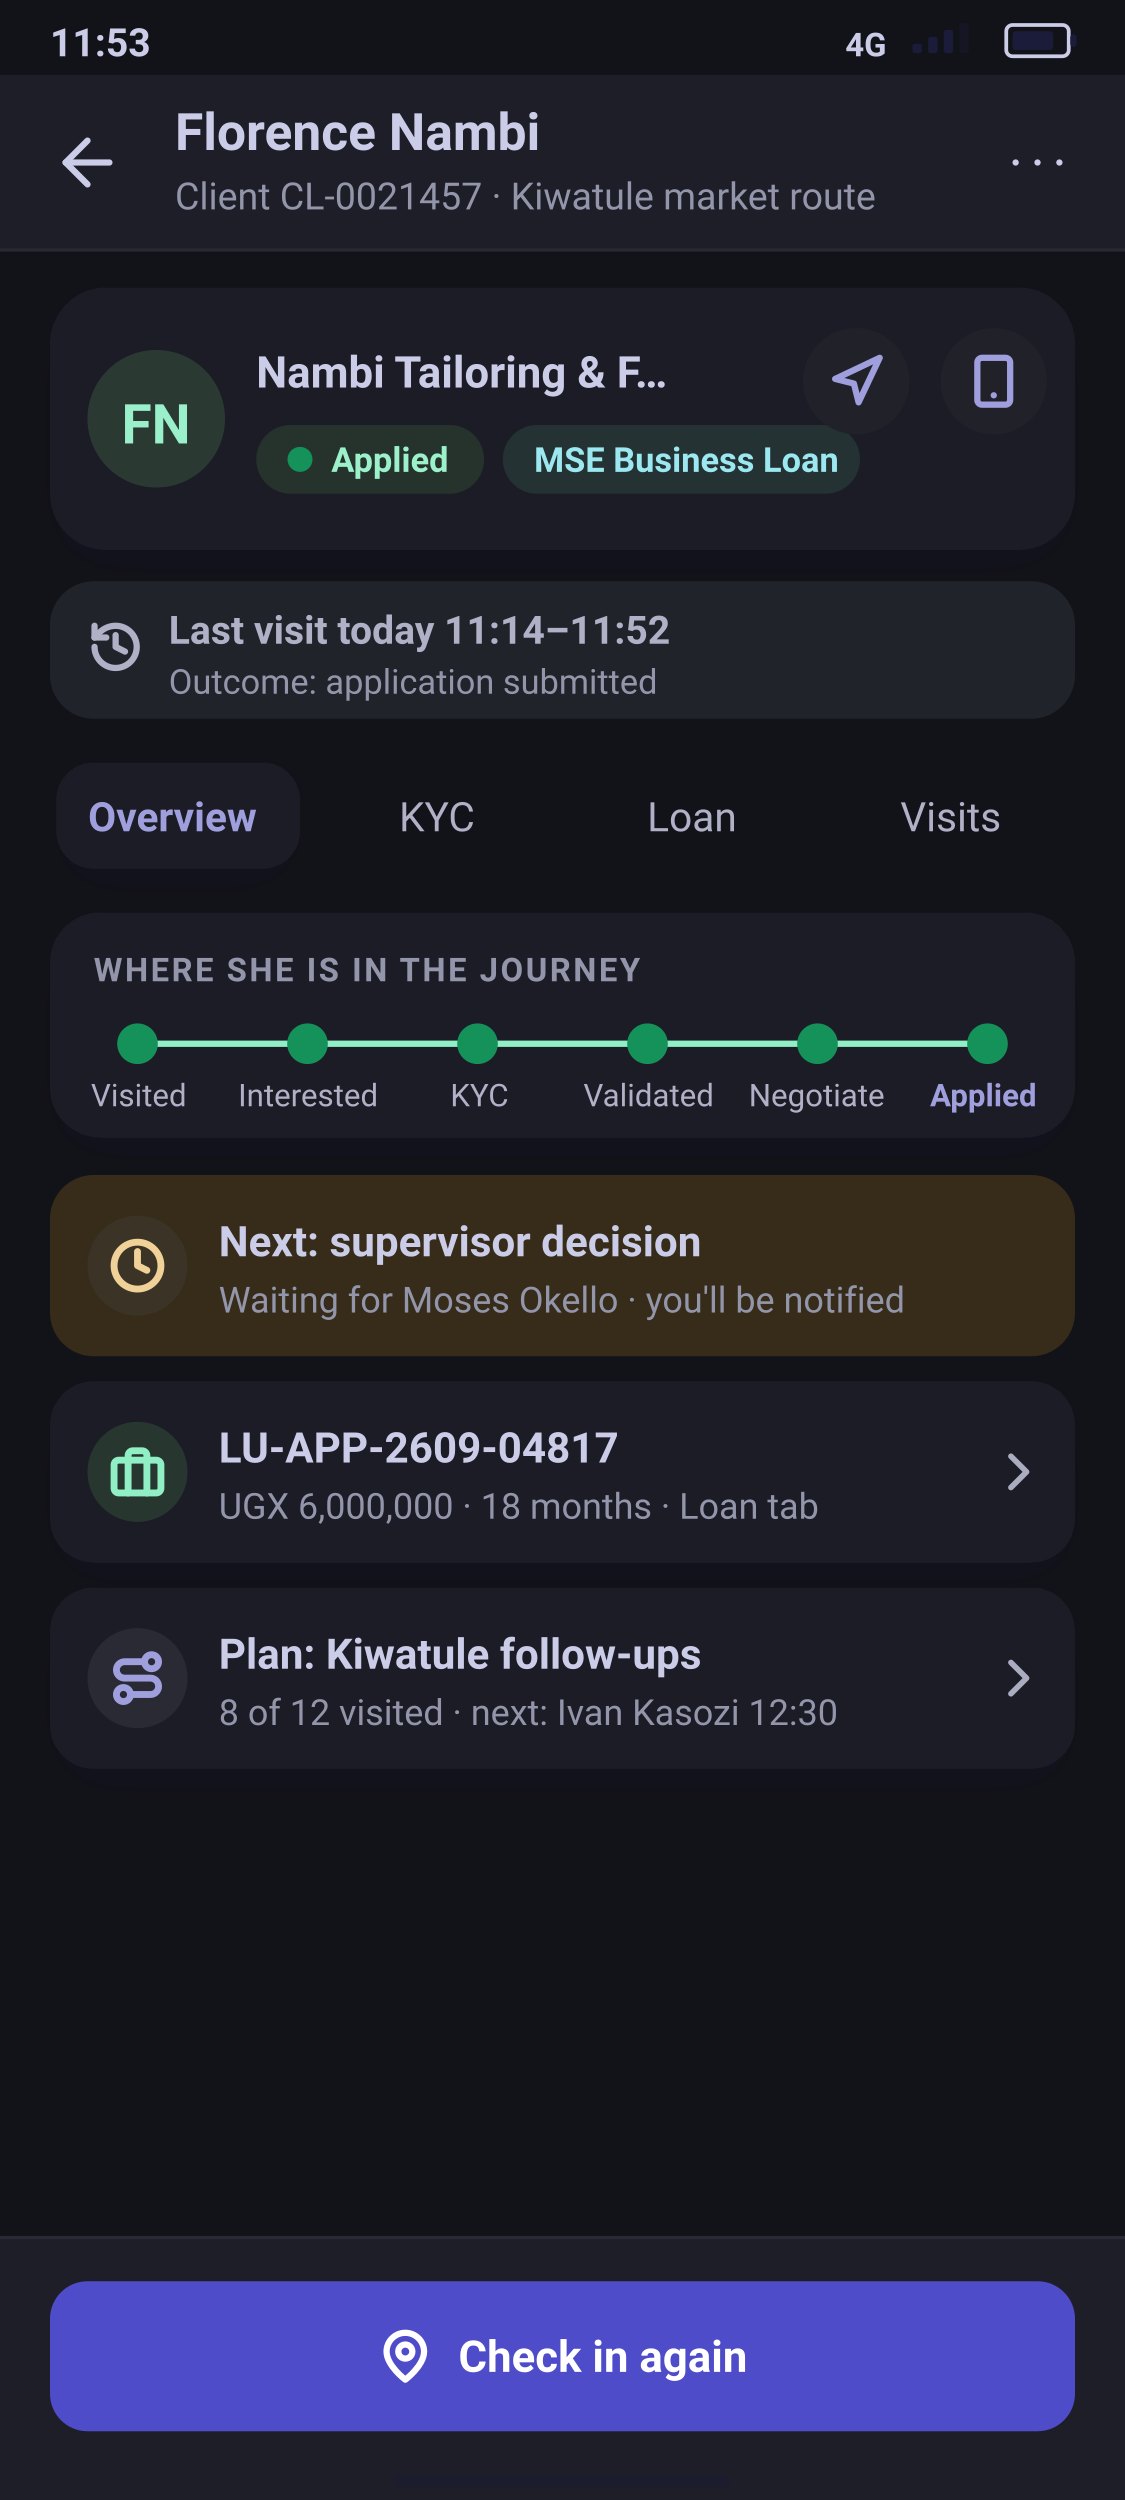
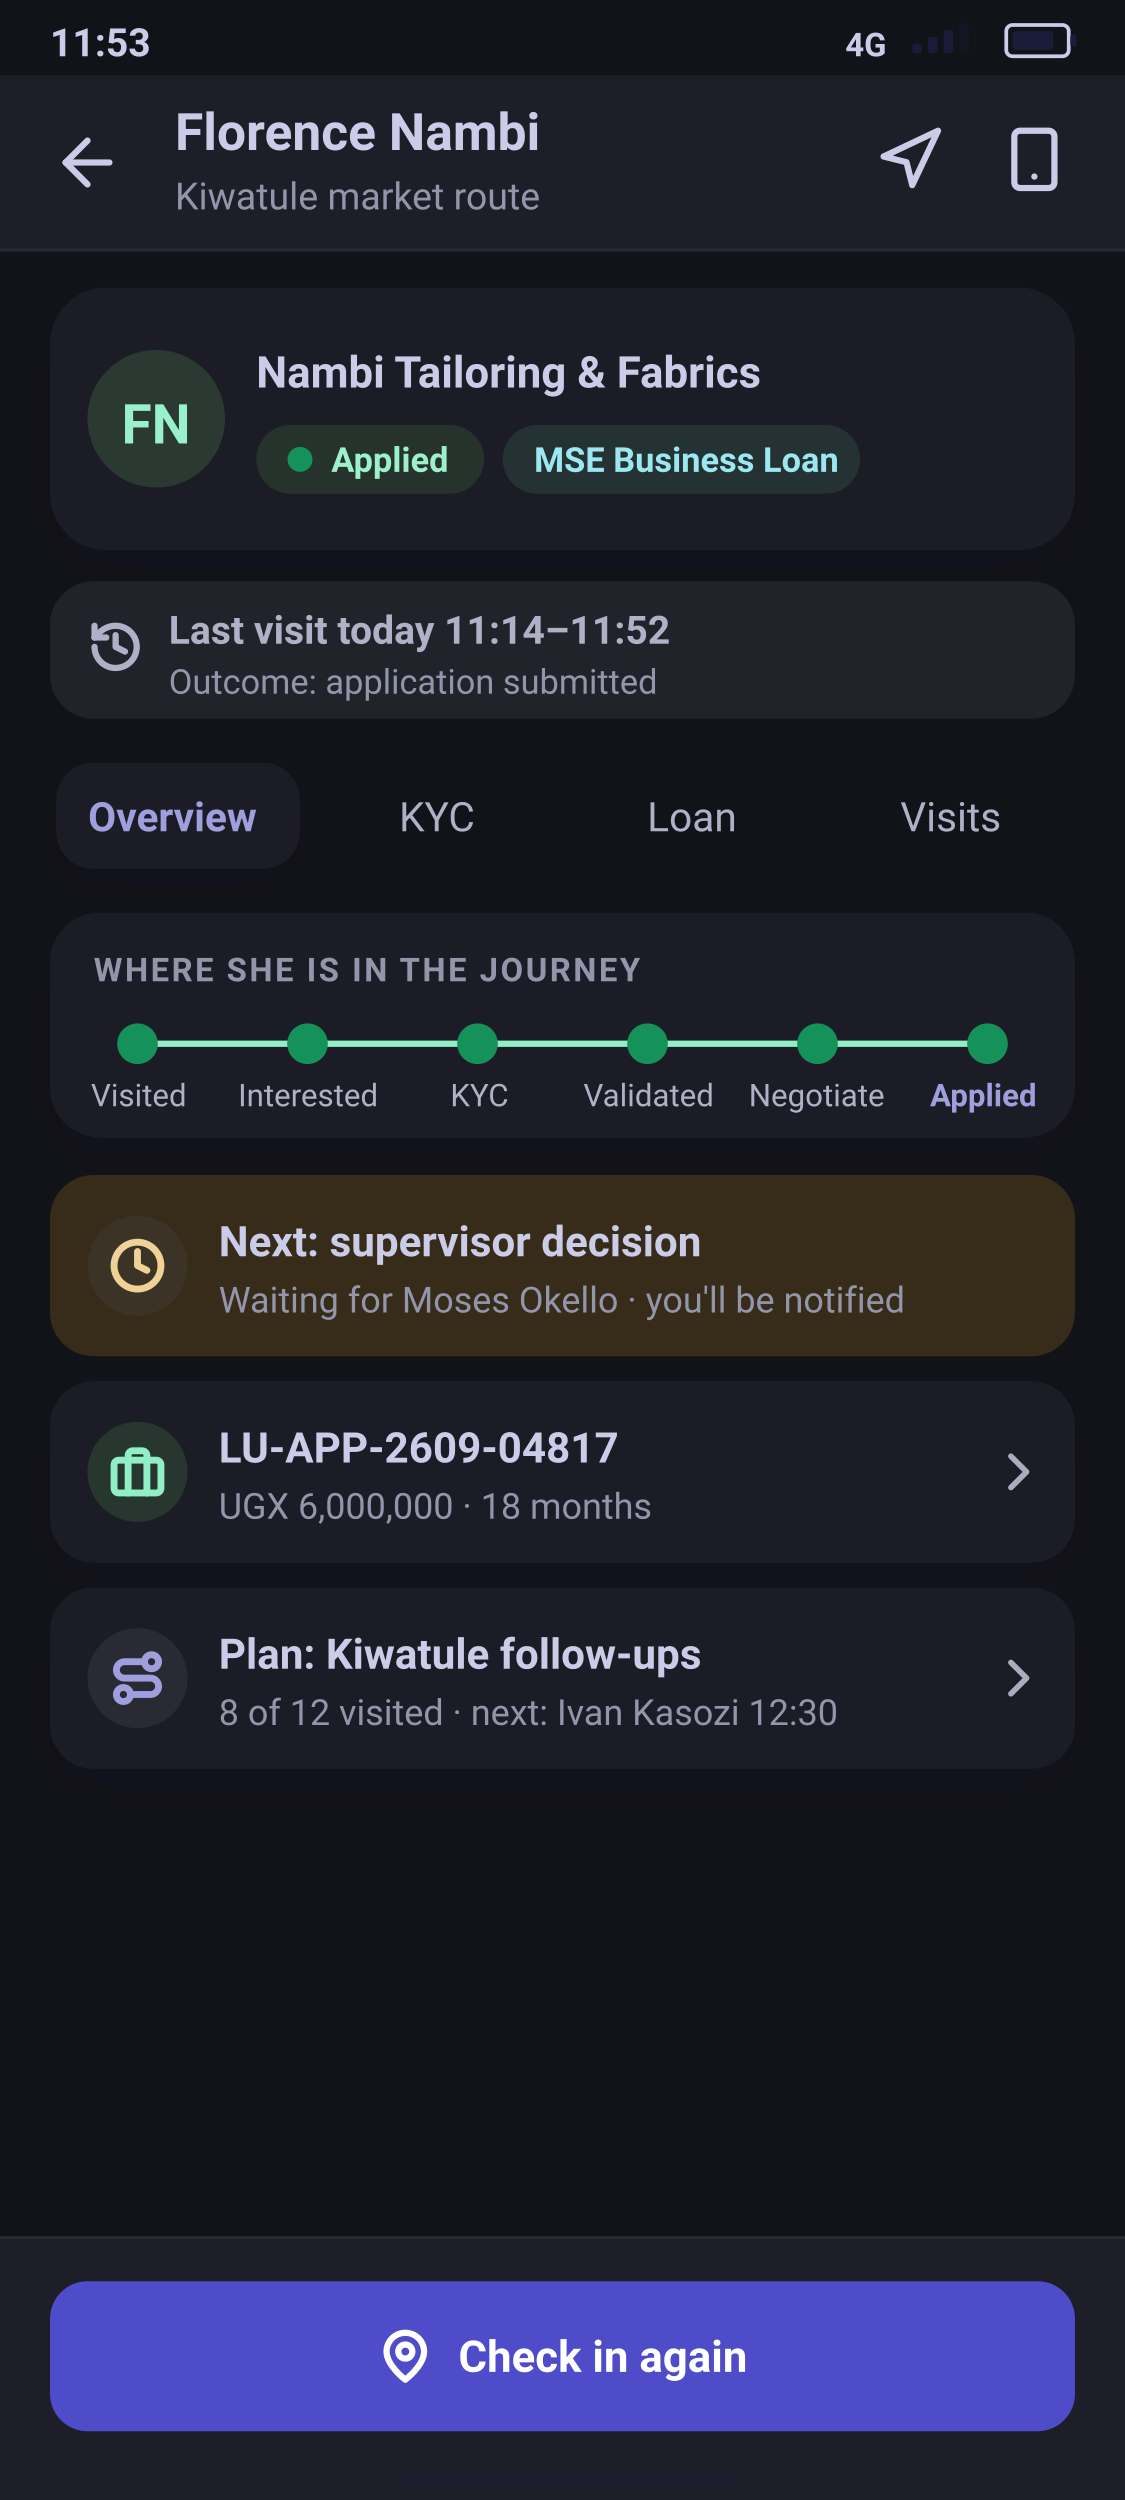
<svg xmlns="http://www.w3.org/2000/svg" width="360" height="800" viewBox="0 0 360 800">
  <defs>
    <filter id="soft" x="-20%" y="-20%" width="140%" height="170%">
      <feDropShadow dx="0" dy="6" stdDeviation="9" flood-color="#1B1C3A" flood-opacity="0.07" />
    </filter>
  </defs>
  <rect id="screen-background" x="0.0" y="0.0" width="360.0" height="800.0" fill="#121319" />
  <g id="status-bar">
    <text id="11-53" x="16.0" y="18.0" font-family="Segoe UI, Roboto, Helvetica Neue, Arial, sans-serif" font-size="12.5" font-weight="600" fill="#CBCCE7">11:53</text>
    <rect id="battery" x="322.0" y="8.0" width="20.0" height="10.0" rx="2" fill="none" stroke="#CBCCE7" stroke-width="1.2" />
    <rect x="324.0" y="10.0" width="13.0" height="6.0" rx="1" fill="#1B1C3A" />
    <rect x="342.5" y="11.0" width="2.0" height="4.0" rx="1" fill="#1B1C3A" />
    <rect id="signal-bar" x="292.0" y="14.0" width="3.0" height="3.0" rx="0.8" fill="#1B1C3A" fill-opacity="1" />
    <rect id="signal-bar-2" x="297.0" y="11.8" width="3.0" height="5.2" rx="0.8" fill="#1B1C3A" fill-opacity="1" />
    <rect id="signal-bar-3" x="302.0" y="9.6" width="3.0" height="7.4" rx="0.8" fill="#1B1C3A" fill-opacity="1" />
    <rect id="signal-bar-4" x="307.0" y="7.4" width="3.0" height="9.6" rx="0.8" fill="#1B1C3A" fill-opacity="0.3" />
    <text id="network" x="270.5" y="18.0" font-family="Segoe UI, Roboto, Helvetica Neue, Arial, sans-serif" font-size="10.5" font-weight="700" fill="#CBCCE7">4G</text>
  </g>
  <g id="app-bar">
    <rect id="app-bar-bg" x="0.0" y="24.0" width="360.0" height="56.0" fill="#1D1E27" />
    <line x1="0.0" y1="80.0" x2="360.0" y2="80.0" stroke="#282932" stroke-width="1" />
    <g id="icon-arrowleft" transform="translate(16.0 40.0) scale(1)">
      <path d="M19 12H5" fill="none" stroke="#CBCCE7" stroke-width="2.00" stroke-linecap="round" stroke-linejoin="round" />
      <path d="M12 19l-7-7 7-7" fill="none" stroke="#CBCCE7" stroke-width="2.00" stroke-linecap="round" stroke-linejoin="round" />
    </g>
    <text id="Florence-Nambi" x="56.0" y="48.0" font-family="Segoe UI, Roboto, Helvetica Neue, Arial, sans-serif" font-size="16.5" font-weight="600" fill="#CBCCE7">Florence Nambi</text>
-     <text id="Client-CL-0021457-Kiwatule" x="56.0" y="67.0" font-family="Segoe UI, Roboto, Helvetica Neue, Arial, sans-serif" font-size="12" font-weight="400" fill="#9396AA">Client CL-0021457 · Kiwatule market route</text>
-     <g id="icon-more" transform="translate(320.0 40.0) scale(1)">
-       <path d="M12 12h.01" fill="none" stroke="#CBCCE7" stroke-width="2.00" stroke-linecap="round" stroke-linejoin="round" />
-       <path d="M19 12h.01" fill="none" stroke="#CBCCE7" stroke-width="2.00" stroke-linecap="round" stroke-linejoin="round" />
-       <path d="M5 12h.01" fill="none" stroke="#CBCCE7" stroke-width="2.00" stroke-linecap="round" stroke-linejoin="round" />
-     </g>
+     <text id="Kiwatule-market-route" x="56.0" y="67.0" font-family="Segoe UI, Roboto, Helvetica Neue, Arial, sans-serif" font-size="12" font-weight="400" fill="#9396AA">Kiwatule market route</text>
+   </g>
+   <g id="icon-phone" transform="translate(320.0 40.0) scale(0.9167)">
+     <path d="M7 2h10a2 2 0 0 1 2 2v16a2 2 0 0 1-2 2H7a2 2 0 0 1-2-2V4a2 2 0 0 1 2-2z" fill="none" stroke="#CBCCE7" stroke-width="2.18" stroke-linecap="round" stroke-linejoin="round" />
+     <path d="M12 18h.01" fill="none" stroke="#CBCCE7" stroke-width="2.18" stroke-linecap="round" stroke-linejoin="round" />
+   </g>
+   <g id="icon-navigation" transform="translate(280.0 40.0) scale(0.9167)">
+     <path d="M3 11l19-9-9 19-2-8z" fill="none" stroke="#CBCCE7" stroke-width="2.18" stroke-linecap="round" stroke-linejoin="round" />
  </g>
  <g id="client-header">
    <rect x="16.0" y="92.0" width="328.0" height="84.0" rx="18" fill="#1D1E27" filter="url(#soft)" />
    <g id="avatar-FN">
      <circle cx="50.0" cy="134.0" r="22.0" fill="#2A3A33" />
      <text id="FN" x="38.9" y="141.9" font-family="Segoe UI, Roboto, Helvetica Neue, Arial, sans-serif" font-size="17.6" font-weight="600" fill="#9AF0CA">FN</text>
    </g>
-     <text id="Nambi-Tailoring-F" x="82.0" y="124.0" font-family="Segoe UI, Roboto, Helvetica Neue, Arial, sans-serif" font-size="14" font-weight="700" fill="#CBCCE7">Nambi Tailoring &amp; F…</text>
+     <text id="Nambi-Tailoring-Fabrics" x="82.0" y="124.0" font-family="Segoe UI, Roboto, Helvetica Neue, Arial, sans-serif" font-size="14" font-weight="700" fill="#CBCCE7">Nambi Tailoring &amp; Fabrics</text>
    <g id="chip-Applied">
      <rect x="82.0" y="136.0" width="72.9" height="22.0" rx="11.0" fill="#25332C" />
      <circle cx="96.0" cy="147.0" r="4.0" fill="#15925A" />
      <text id="Applied" x="106.0" y="151.0" font-family="Segoe UI, Roboto, Helvetica Neue, Arial, sans-serif" font-size="11" font-weight="600" fill="#9CF1CB">Applied</text>
    </g>
    <g id="chip-MSE-Business-Loan">
      <rect x="160.9" y="136.0" width="114.3" height="22.0" rx="11.0" fill="#243234" />
      <text id="MSE-Business-Loan" x="170.9" y="151.0" font-family="Segoe UI, Roboto, Helvetica Neue, Arial, sans-serif" font-size="11" font-weight="600" fill="#9CE8F1">MSE Business Loan</text>
-     </g>
-     <circle cx="318.0" cy="122.0" r="17.0" fill="#21212A" />
-     <g id="icon-phone" transform="translate(309.0 113.0) scale(0.75)">
-       <path d="M7 2h10a2 2 0 0 1 2 2v16a2 2 0 0 1-2 2H7a2 2 0 0 1-2-2V4a2 2 0 0 1 2-2z" fill="none" stroke="#A09FDD" stroke-width="2.67" stroke-linecap="round" stroke-linejoin="round" />
-       <path d="M12 18h.01" fill="none" stroke="#A09FDD" stroke-width="2.67" stroke-linecap="round" stroke-linejoin="round" />
-     </g>
-     <circle cx="274.0" cy="122.0" r="17.0" fill="#21212A" />
-     <g id="icon-navigation" transform="translate(265.0 113.0) scale(0.75)">
-       <path d="M3 11l19-9-9 19-2-8z" fill="none" stroke="#A09FDD" stroke-width="2.67" stroke-linecap="round" stroke-linejoin="round" />
    </g>
  </g>
  <g id="visit-bar">
    <rect x="16.0" y="186.0" width="328.0" height="44.0" rx="14" fill="#21232A" />
    <g id="icon-history" transform="translate(28.0 198.0) scale(0.75)">
      <path d="M3 12a9 9 0 1 0 9-9 9.75 9.75 0 0 0-6.74 2.74L3 8" fill="none" stroke="#B0B1C7" stroke-width="2.67" stroke-linecap="round" stroke-linejoin="round" />
      <path d="M3 3v5h5" fill="none" stroke="#B0B1C7" stroke-width="2.67" stroke-linecap="round" stroke-linejoin="round" />
      <path d="M12 7v5l4 2" fill="none" stroke="#B0B1C7" stroke-width="2.67" stroke-linecap="round" stroke-linejoin="round" />
    </g>
    <text id="Last-visit-today-11-14-11-52" x="54.0" y="206.0" font-family="Segoe UI, Roboto, Helvetica Neue, Arial, sans-serif" font-size="12.5" font-weight="700" fill="#B0B1C7">Last visit today 11:14–11:52</text>
    <text id="Outcome-application-submitt" x="54.0" y="222.0" font-family="Segoe UI, Roboto, Helvetica Neue, Arial, sans-serif" font-size="11" font-weight="400" fill="#9396AA">Outcome: application submitted</text>
  </g>
  <g id="tabs">
    <rect x="18.0" y="244.0" width="78.0" height="34.0" rx="12" fill="#1D1E27" filter="url(#soft)" />
    <text id="Overview" x="28.2" y="266.0" font-family="Segoe UI, Roboto, Helvetica Neue, Arial, sans-serif" font-size="13" font-weight="700" fill="#A09FDD">Overview</text>
    <text id="KYC" x="127.7" y="266.0" font-family="Segoe UI, Roboto, Helvetica Neue, Arial, sans-serif" font-size="13" font-weight="400" fill="#B0B1C7">KYC</text>
    <text id="Loan" x="207.1" y="266.0" font-family="Segoe UI, Roboto, Helvetica Neue, Arial, sans-serif" font-size="13" font-weight="400" fill="#B0B1C7">Loan</text>
    <text id="Visits" x="288.1" y="266.0" font-family="Segoe UI, Roboto, Helvetica Neue, Arial, sans-serif" font-size="13" font-weight="400" fill="#B0B1C7">Visits</text>
  </g>
  <rect x="16.0" y="292.0" width="328.0" height="72.0" rx="16" fill="#1D1E27" filter="url(#soft)" />
  <text id="WHERE-SHE-IS-IN-THE-JOURNEY" x="30.0" y="314.0" font-family="Segoe UI, Roboto, Helvetica Neue, Arial, sans-serif" font-size="10.5" font-weight="700" fill="#9396AA" letter-spacing="0.8">WHERE SHE IS IN THE JOURNEY</text>
  <line x1="44.0" y1="334.0" x2="316.0" y2="334.0" stroke="#282932" stroke-width="2" />
  <line x1="44.0" y1="334.0" x2="316.0" y2="334.0" stroke="#91EFC5" stroke-width="2" />
  <circle cx="44.0" cy="334.0" r="6.5" fill="#15925A" />
  <text id="Visited" x="29.1" y="354.0" font-family="Segoe UI, Roboto, Helvetica Neue, Arial, sans-serif" font-size="10" font-weight="400" fill="#B0B1C7">Visited</text>
  <circle cx="98.4" cy="334.0" r="6.5" fill="#15925A" />
  <text id="Interested" x="76.2" y="354.0" font-family="Segoe UI, Roboto, Helvetica Neue, Arial, sans-serif" font-size="10" font-weight="400" fill="#B0B1C7">Interested</text>
  <circle cx="152.8" cy="334.0" r="6.5" fill="#15925A" />
  <text id="KYC-2" x="144.1" y="354.0" font-family="Segoe UI, Roboto, Helvetica Neue, Arial, sans-serif" font-size="10" font-weight="400" fill="#B0B1C7">KYC</text>
  <circle cx="207.2" cy="334.0" r="6.5" fill="#15925A" />
  <text id="Validated" x="186.7" y="354.0" font-family="Segoe UI, Roboto, Helvetica Neue, Arial, sans-serif" font-size="10" font-weight="400" fill="#B0B1C7">Validated</text>
  <circle cx="261.6" cy="334.0" r="6.5" fill="#15925A" />
  <text id="Negotiate" x="239.6" y="354.0" font-family="Segoe UI, Roboto, Helvetica Neue, Arial, sans-serif" font-size="10" font-weight="400" fill="#B0B1C7">Negotiate</text>
  <circle cx="316.0" cy="334.0" r="6.5" fill="#15925A" />
  <text id="Applied-2" x="297.6" y="354.0" font-family="Segoe UI, Roboto, Helvetica Neue, Arial, sans-serif" font-size="10" font-weight="700" fill="#A09FDD">Applied</text>
  <g id="row-Next-supervisor-decision">
    <rect x="16.0" y="376.0" width="328.0" height="58.0" rx="14" fill="#362C19" />
    <circle cx="44.0" cy="405.0" r="16.0" fill="#3A3326" />
    <g id="icon-clock" transform="translate(35.0 396.0) scale(0.75)">
      <path d="M12 2a10 10 0 1 0 0 20 10 10 0 1 0 0-20z" fill="none" stroke="#F0D198" stroke-width="2.93" stroke-linecap="round" stroke-linejoin="round" />
      <path d="M12 6v6l4 2" fill="none" stroke="#F0D198" stroke-width="2.93" stroke-linecap="round" stroke-linejoin="round" />
    </g>
    <text id="Next-supervisor-decision" x="70.0" y="402.0" font-family="Segoe UI, Roboto, Helvetica Neue, Arial, sans-serif" font-size="13.5" font-weight="600" fill="#CBCCE7">Next: supervisor decision</text>
    <text id="Waiting-for-Moses-Okello-y" x="70.0" y="420.0" font-family="Segoe UI, Roboto, Helvetica Neue, Arial, sans-serif" font-size="11.5" font-weight="400" fill="#9396AA">Waiting for Moses Okello · you'll be notified</text>
  </g>
  <g id="row-LU-APP-2609-04817">
    <rect x="16.0" y="442.0" width="328.0" height="58.0" rx="14" fill="#1D1E27" filter="url(#soft)" />
    <circle cx="44.0" cy="471.0" r="16.0" fill="#273730" />
    <g id="icon-briefcase" transform="translate(35.0 462.0) scale(0.75)">
      <path d="M4 7h16a2 2 0 0 1 2 2v10a2 2 0 0 1-2 2H4a2 2 0 0 1-2-2V9a2 2 0 0 1 2-2z" fill="none" stroke="#91EFC5" stroke-width="2.93" stroke-linecap="round" stroke-linejoin="round" />
      <path d="M16 21V5a2 2 0 0 0-2-2h-4a2 2 0 0 0-2 2v16" fill="none" stroke="#91EFC5" stroke-width="2.93" stroke-linecap="round" stroke-linejoin="round" />
    </g>
    <text id="LU-APP-2609-04817" x="70.0" y="468.0" font-family="Segoe UI, Roboto, Helvetica Neue, Arial, sans-serif" font-size="13.5" font-weight="600" fill="#CBCCE7">LU-APP-2609-04817</text>
-     <text id="UGX-6-000-000-18-months" x="70.0" y="486.0" font-family="Segoe UI, Roboto, Helvetica Neue, Arial, sans-serif" font-size="11.5" font-weight="400" fill="#9396AA">UGX 6,000,000 · 18 months · Loan tab</text>
+     <text id="UGX-6-000-000-18-months" x="70.0" y="486.0" font-family="Segoe UI, Roboto, Helvetica Neue, Arial, sans-serif" font-size="11.5" font-weight="400" fill="#9396AA">UGX 6,000,000 · 18 months</text>
    <g id="icon-chevright" transform="translate(316.0 461.0) scale(0.8333)">
      <path d="M9 18l6-6-6-6" fill="none" stroke="#AAACC0" stroke-width="2.16" stroke-linecap="round" stroke-linejoin="round" />
    </g>
  </g>
  <g id="row-Plan-Kiwatule-follow-ups">
    <rect x="16.0" y="508.0" width="328.0" height="58.0" rx="14" fill="#1D1E27" filter="url(#soft)" />
    <circle cx="44.0" cy="537.0" r="16.0" fill="#2A2A34" />
    <g id="icon-route" transform="translate(35.0 528.0) scale(0.75)">
      <path d="M6 16a3 3 0 1 0 0 6 3 3 0 1 0 0-6z" fill="none" stroke="#A09FDD" stroke-width="2.93" stroke-linecap="round" stroke-linejoin="round" />
      <path d="M9 19h8.5a3.5 3.5 0 0 0 0-7h-11a3.5 3.5 0 0 1 0-7H15" fill="none" stroke="#A09FDD" stroke-width="2.93" stroke-linecap="round" stroke-linejoin="round" />
      <path d="M18 2a3 3 0 1 0 0 6 3 3 0 1 0 0-6z" fill="none" stroke="#A09FDD" stroke-width="2.93" stroke-linecap="round" stroke-linejoin="round" />
    </g>
    <text id="Plan-Kiwatule-follow-ups" x="70.0" y="534.0" font-family="Segoe UI, Roboto, Helvetica Neue, Arial, sans-serif" font-size="13.5" font-weight="600" fill="#CBCCE7">Plan: Kiwatule follow-ups</text>
    <text id="8-of-12-visited-next-Ivan" x="70.0" y="552.0" font-family="Segoe UI, Roboto, Helvetica Neue, Arial, sans-serif" font-size="11.5" font-weight="400" fill="#9396AA">8 of 12 visited · next: Ivan Kasozi 12:30</text>
    <g id="icon-chevright-2" transform="translate(316.0 527.0) scale(0.8333)">
      <path d="M9 18l6-6-6-6" fill="none" stroke="#AAACC0" stroke-width="2.16" stroke-linecap="round" stroke-linejoin="round" />
    </g>
  </g>
  <g id="footer">
    <rect x="0.0" y="716.0" width="360.0" height="84.0" fill="#1D1E27" />
    <line x1="0.0" y1="716.0" x2="360.0" y2="716.0" stroke="#282932" stroke-width="1" />
    <g id="button-Check-in-again">
      <rect x="16.0" y="730.0" width="328.0" height="48.0" rx="12" fill="#4F4CC9" />
      <g id="icon-pin" transform="translate(120.7 745.0) scale(0.75)">
        <path d="M20 10c0 6-8 12-8 12s-8-6-8-12a8 8 0 0 1 16 0z" fill="none" stroke="#FFFFFF" stroke-width="2.67" stroke-linecap="round" stroke-linejoin="round" />
        <path d="M12 7a3 3 0 1 0 0 6 3 3 0 1 0 0-6z" fill="none" stroke="#FFFFFF" stroke-width="2.67" stroke-linecap="round" stroke-linejoin="round" />
      </g>
      <text id="Check-in-again" x="146.7" y="759.0" font-family="Segoe UI, Roboto, Helvetica Neue, Arial, sans-serif" font-size="14" font-weight="600" fill="#FFFFFF">Check in again</text>
    </g>
  </g>
  <rect id="gesture-bar" x="126.0" y="792.0" width="108.0" height="4.0" rx="2" fill="#1B1C3A" fill-opacity="0.45" />
</svg>
